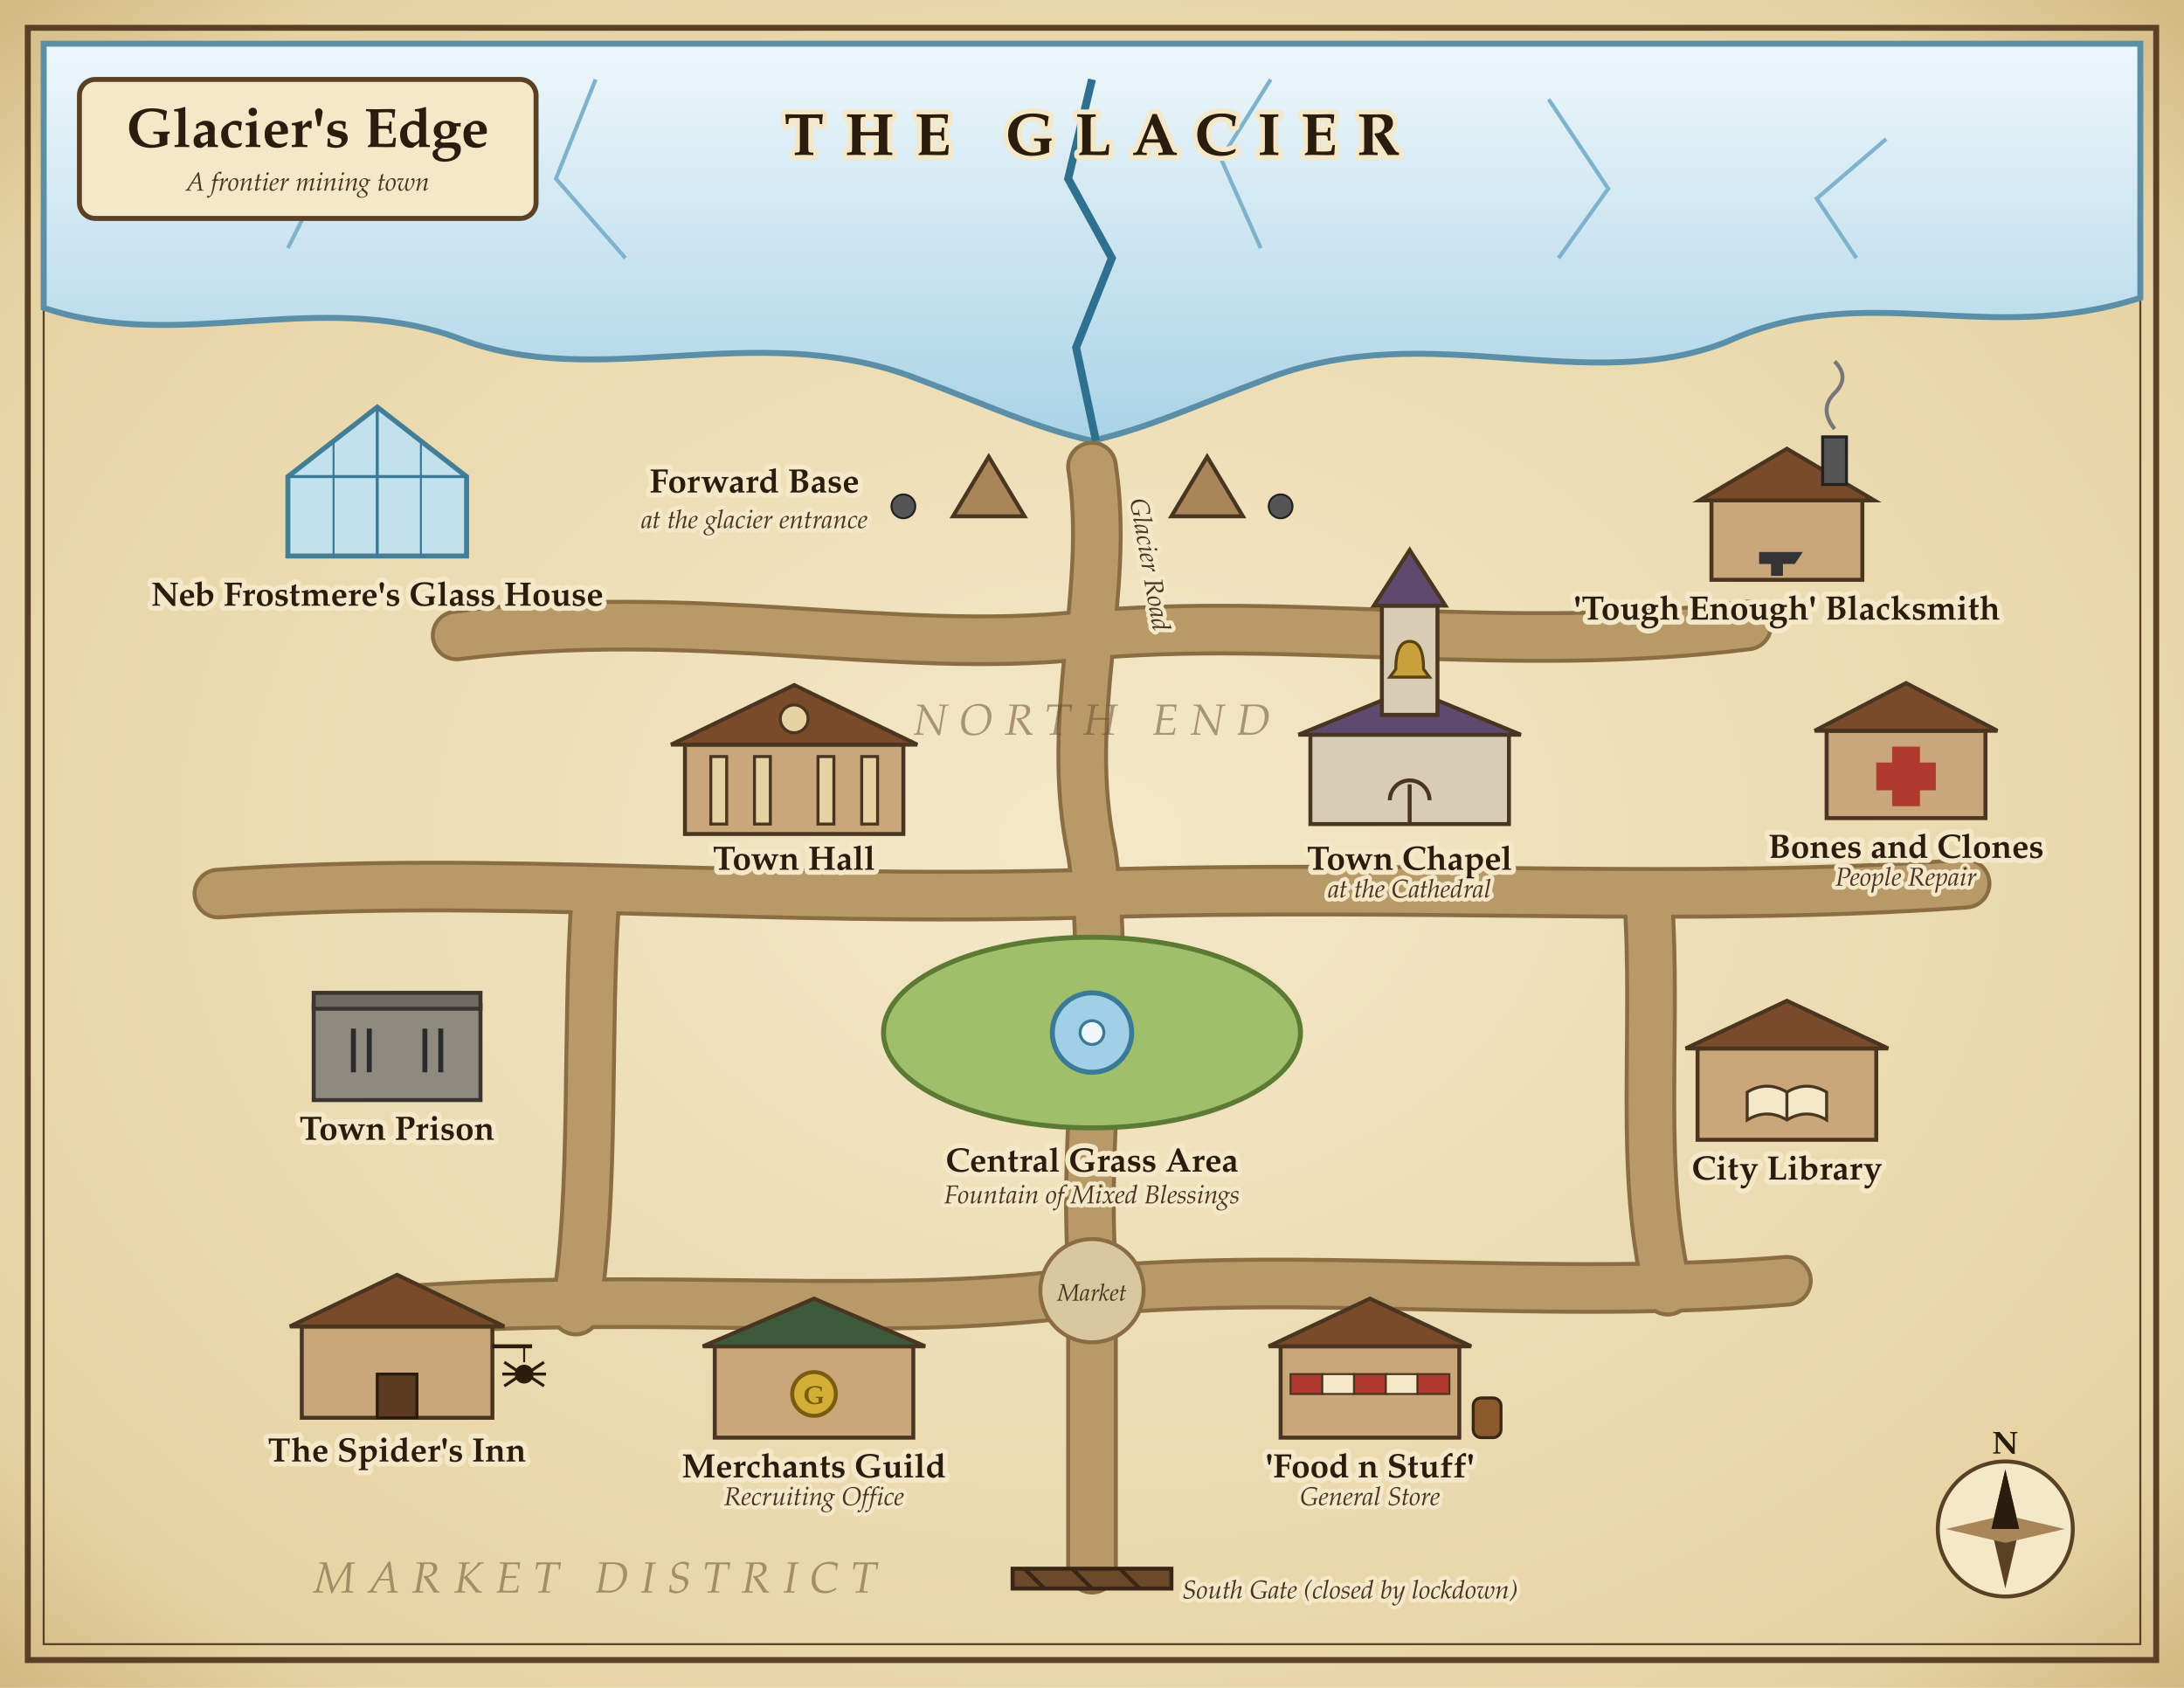
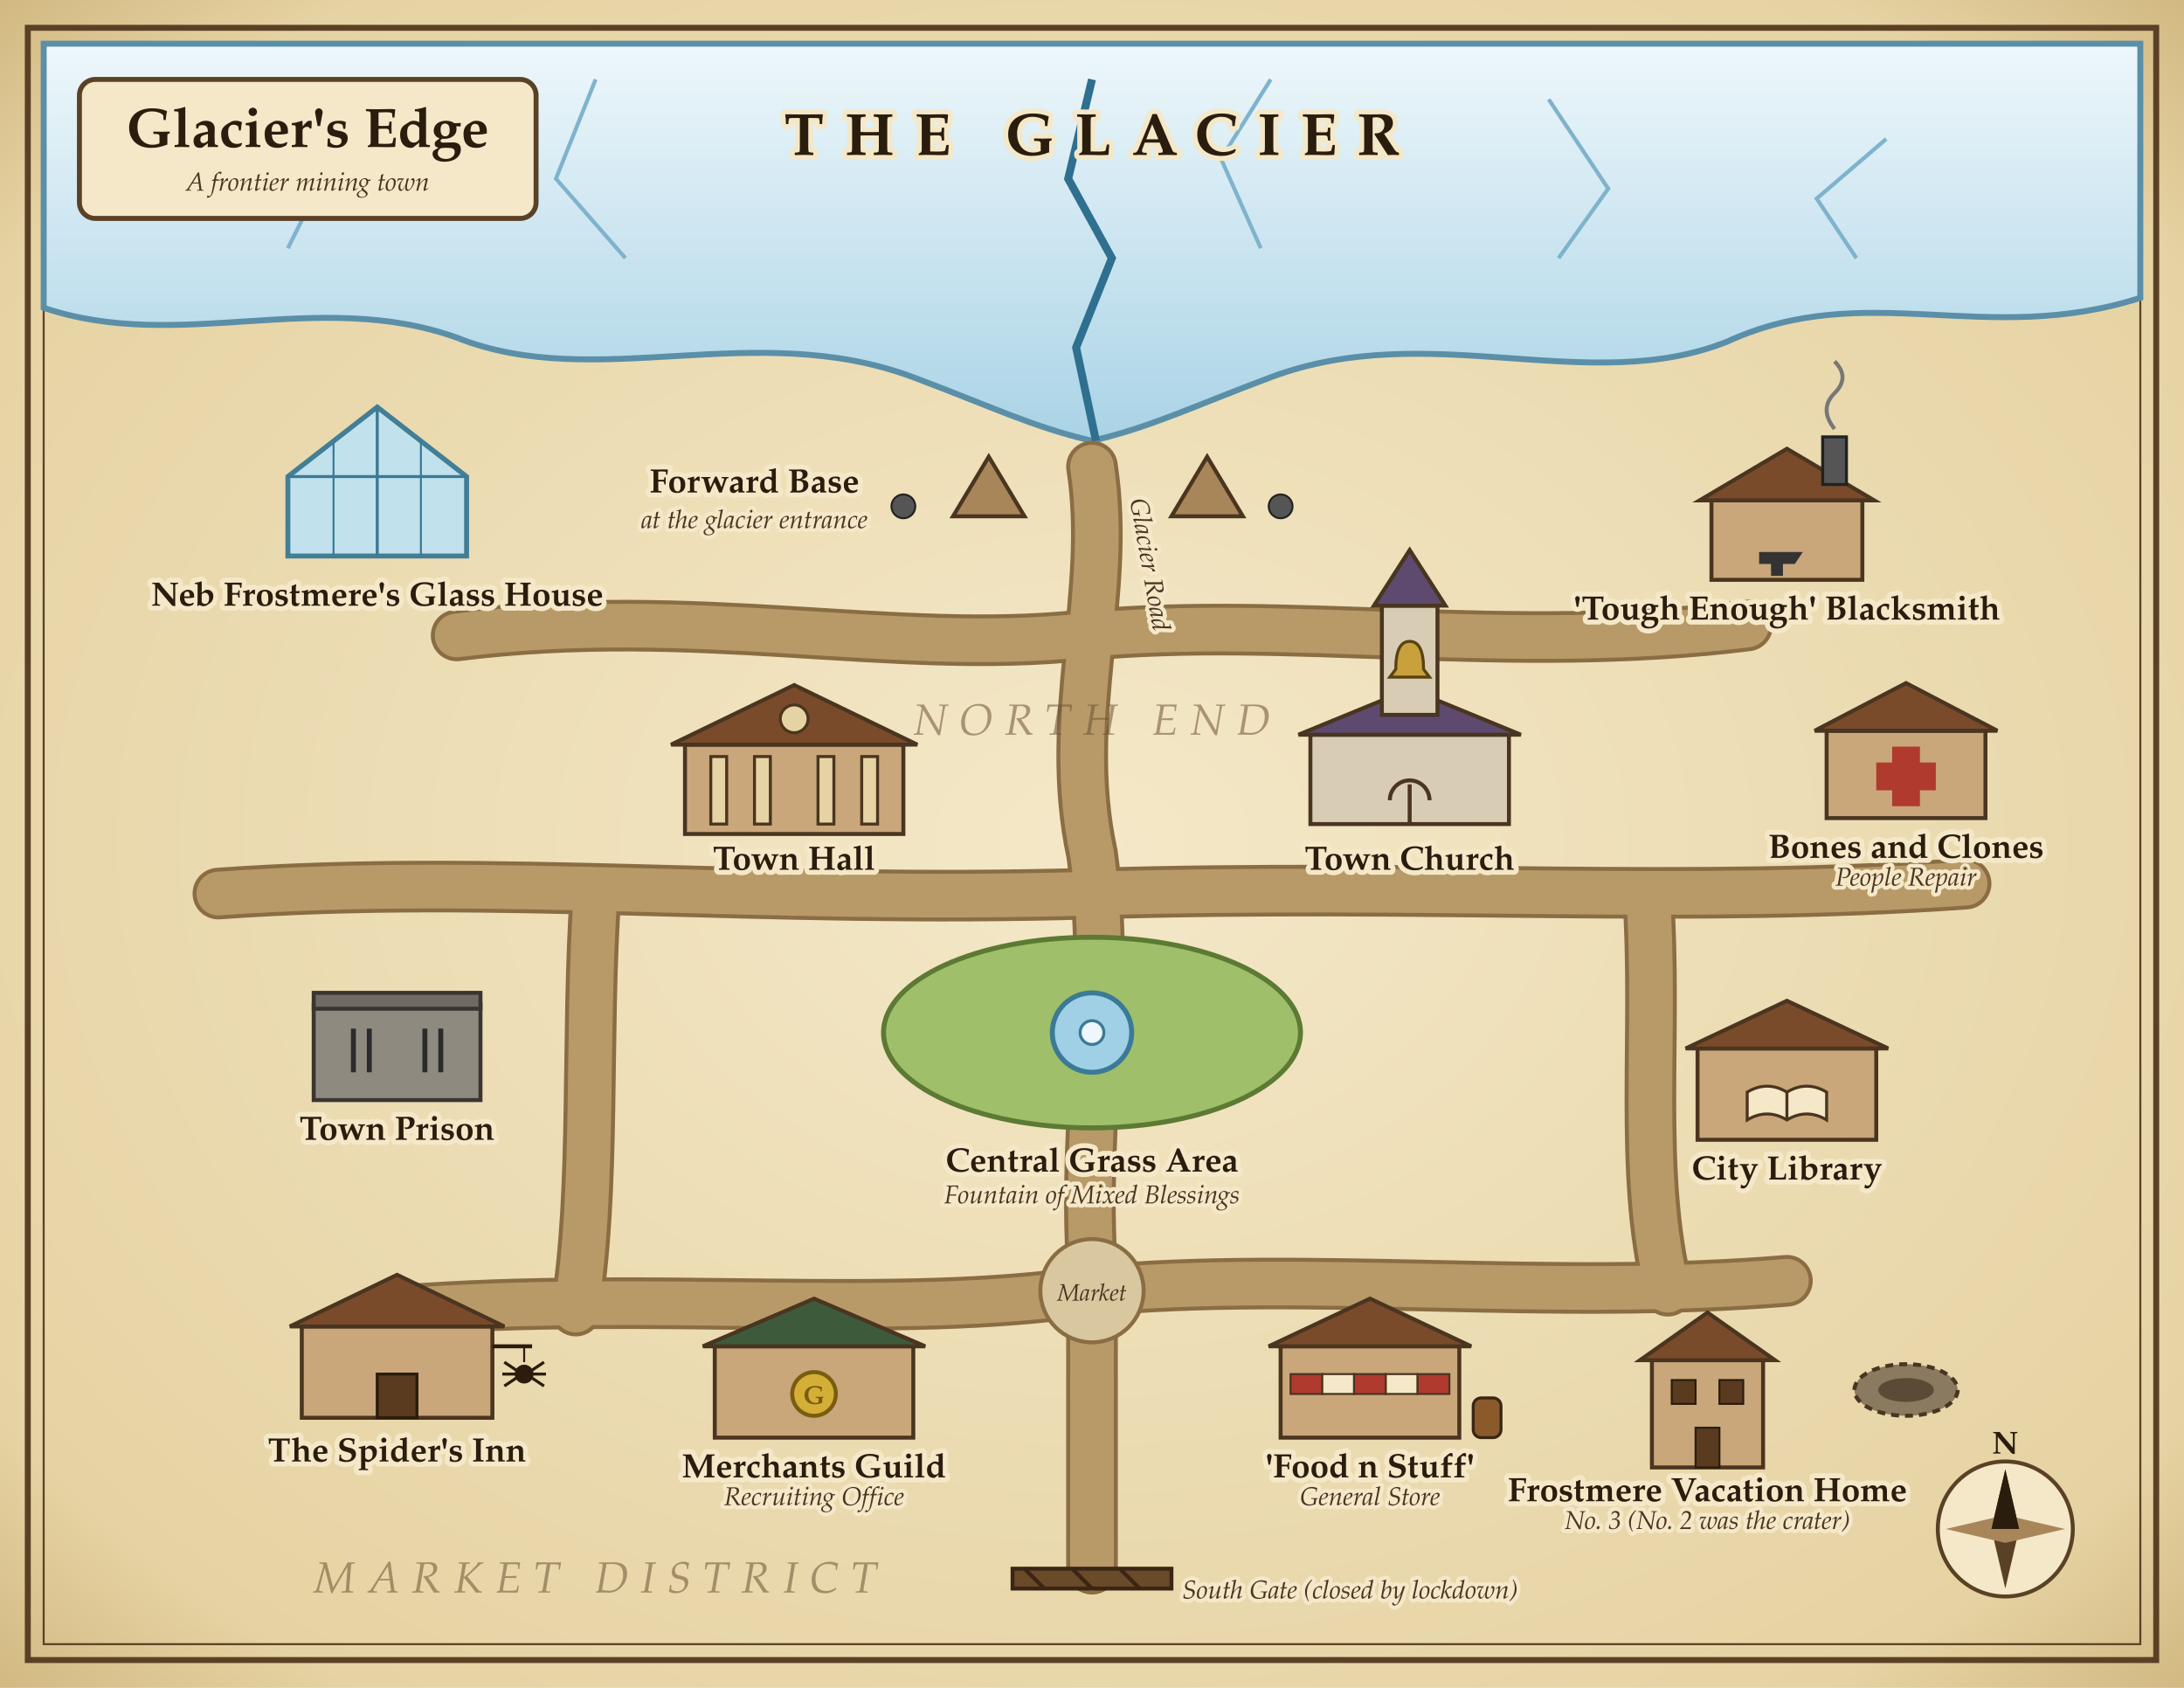
<svg xmlns="http://www.w3.org/2000/svg" viewBox="0 0 1100 850" width="1100" height="850" font-family="'Palatino Linotype', Palatino, Georgia, serif">
  <defs>
    <radialGradient id="parch" cx="50%" cy="50%" r="75%">
      <stop offset="0%" stop-color="#f4e8c8" />
      <stop offset="80%" stop-color="#e6d3a3" />
      <stop offset="100%" stop-color="#c9ad74" />
    </radialGradient>
    <linearGradient id="ice" x1="0" y1="0" x2="0" y2="1">
      <stop offset="0%" stop-color="#eef7fb" />
      <stop offset="100%" stop-color="#a9d3e6" />
    </linearGradient>
    <style>
      .road { fill: none; stroke: #b89a68; stroke-width: 22; stroke-linecap: round; stroke-linejoin: round; }
      .roadEdge { fill: none; stroke: #8a6d43; stroke-width: 26; stroke-linecap: round; stroke-linejoin: round; }
      .bldg { fill: #c9a77a; stroke: #4a3520; stroke-width: 2; }
      .roof { fill: #7a4b2a; stroke: #4a3520; stroke-width: 2; }
      .label { font-size: 17px; font-weight: bold; fill: #2b1d0e; text-anchor: middle;
               paint-order: stroke; stroke: #f4e8c8; stroke-width: 5px; stroke-linejoin: round; }
      .sub { font-size: 13px; font-style: italic; fill: #4a3520; text-anchor: middle;
             paint-order: stroke; stroke: #f4e8c8; stroke-width: 4px; stroke-linejoin: round; }
      .district { font-size: 22px; letter-spacing: 6px; fill: #6b5233; opacity: 0.55; text-anchor: middle; font-style: italic; }
    </style>
  </defs>
  <rect width="1100" height="850" fill="url(#parch)" />
  <rect x="14" y="14" width="1072" height="822" fill="none" stroke="#5a4126" stroke-width="3" />
  <rect x="22" y="22" width="1056" height="806" fill="none" stroke="#5a4126" stroke-width="1" />
  <path d="M22,22 H1078 V150 C1000,175 940,140 870,172 C800,200 720,160 640,190 C600,205 580,215 550,222            C520,215 500,205 460,190 C380,160 300,198 230,170 C160,145 90,178 22,155 Z" fill="url(#ice)" stroke="#5b8fa8" stroke-width="3" />
  <g stroke="#7fb3cc" stroke-width="2" fill="none">
    <path d="M120,60 l40,35 l-15,30" />
    <path d="M300,40 l-20,50 l35,40" />
    <path d="M780,50 l30,45 l-25,35" />
    <path d="M950,70 l-35,30 l20,30" />
    <path d="M640,40 l-25,40 l20,45" />
  </g>
  <path d="M550,40 L538,90 L560,130 L542,175 L552,222" fill="none" stroke="#2f6f8f" stroke-width="4" />
  <text x="550" y="78" class="label" font-size="30" letter-spacing="10" style="font-size:30px">THE GLACIER</text>
  <g>
    <path class="roadEdge" d="M550,235 C560,300 535,360 550,430 C560,500 545,560 550,640 L550,790" />
    <path class="roadEdge" d="M110,450 C250,440 380,455 550,450 C720,445 850,455 990,445" />
    <path class="roadEdge" d="M200,660 C330,650 450,665 550,650 C660,640 780,655 900,645" />
    <path class="roadEdge" d="M230,320 C350,305 450,330 545,320 C650,310 760,330 880,315" />
    <path class="roadEdge" d="M300,450 C295,520 300,600 290,660" />
    <path class="roadEdge" d="M830,450 C835,520 825,590 840,650" />
    <path class="road" d="M550,235 C560,300 535,360 550,430 C560,500 545,560 550,640 L550,790" />
    <path class="road" d="M110,450 C250,440 380,455 550,450 C720,445 850,455 990,445" />
    <path class="road" d="M200,660 C330,650 450,665 550,650 C660,640 780,655 900,645" />
    <path class="road" d="M230,320 C350,305 450,330 545,320 C650,310 760,330 880,315" />
    <path class="road" d="M300,450 C295,520 300,600 290,660" />
    <path class="road" d="M830,450 C835,520 825,590 840,650" />
  </g>
  <text x="575" y="285" class="sub" transform="rotate(80 575 285)">Glacier Road</text>
  <text x="550" y="370" class="district">NORTH END</text>
  <text x="300" y="802" class="district">MARKET DISTRICT</text>
  <g transform="translate(550,800)">
    <rect x="-40" y="-10" width="80" height="10" fill="#6b4a2a" stroke="#3a2614" stroke-width="2" />
    <line x1="-34" y1="-10" x2="-24" y2="0" stroke="#3a2614" stroke-width="2" />
    <line x1="-10" y1="-10" x2="0" y2="0" stroke="#3a2614" stroke-width="2" />
    <line x1="14" y1="-10" x2="24" y2="0" stroke="#3a2614" stroke-width="2" />
  </g>
  <text x="680" y="805" class="sub">South Gate (closed by lockdown)</text>
  <g transform="translate(550,250)">
    <path d="M-70,10 l18,-30 l18,30 z" fill="#a8865a" stroke="#4a3520" stroke-width="2" />
    <path d="M40,10 l18,-30 l18,30 z" fill="#a8865a" stroke="#4a3520" stroke-width="2" />
    <circle cx="-95" cy="5" r="6" fill="#555" stroke="#222" />
    <circle cx="95" cy="5" r="6" fill="#555" stroke="#222" />
  </g>
  <text x="380" y="248" class="label">Forward Base</text>
  <text x="380" y="266" class="sub">at the glacier entrance</text>
  <g transform="translate(190,250)">
    <polygon points="-45,30 -45,-10 0,-45 45,-10 45,30" fill="#bfe3f0" stroke="#3b7a96" stroke-width="2.5" opacity="0.95" />
    <line x1="-45" y1="-10" x2="45" y2="-10" stroke="#3b7a96" stroke-width="1.5" />
    <line x1="0" y1="-45" x2="0" y2="30" stroke="#3b7a96" stroke-width="1.5" />
    <line x1="-22" y1="-28" x2="-22" y2="30" stroke="#3b7a96" stroke-width="1" />
    <line x1="22" y1="-28" x2="22" y2="30" stroke="#3b7a96" stroke-width="1" />
  </g>
  <text x="190" y="305" class="label">Neb Frostmere's Glass House</text>
  <g transform="translate(900,270)">
    <rect x="-38" y="-18" width="76" height="40" class="bldg" />
    <polygon points="-44,-18 0,-44 44,-18" class="roof" />
    <rect x="18" y="-50" width="12" height="24" fill="#555" stroke="#222" stroke-width="1.5" />
    <path d="M24,-54 q-8,-10 0,-18 q8,-8 0,-16" fill="none" stroke="#777" stroke-width="2" />
    <path d="M-14,8 h22 l-4,6 h-6 v6 h-6 v-6 h-6 z" fill="#333" />
  </g>
  <text x="900" y="312" class="label">'Tough Enough' Blacksmith</text>
  <g transform="translate(960,390)">
    <rect x="-40" y="-22" width="80" height="44" class="bldg" />
    <polygon points="-46,-22 0,-46 46,-22" class="roof" />
    <rect x="-7" y="-14" width="14" height="30" fill="#b03a2e" />
    <rect x="-15" y="-6" width="30" height="14" fill="#b03a2e" />
  </g>
  <text x="960" y="432" class="label">Bones and Clones</text>
  <text x="960" y="430" dy="16" class="sub">People Repair</text>
  <ellipse cx="550" cy="520" rx="105" ry="48" fill="#9fbf6a" stroke="#5c7a33" stroke-width="2.5" />
  <circle cx="550" cy="520" r="20" fill="#9fd0e6" stroke="#3b7a96" stroke-width="2.5" />
  <circle cx="550" cy="520" r="6" fill="#eef7fb" stroke="#3b7a96" stroke-width="1.5" />
  <text x="550" y="590" class="label">Central Grass Area</text>
  <text x="550" y="590" dy="16" class="sub">Fountain of Mixed Blessings</text>
  <g transform="translate(400,395)">
    <rect x="-55" y="-20" width="110" height="45" class="bldg" />
    <polygon points="-62,-20 0,-50 62,-20" class="roof" />
    <g fill="#e6d3a3" stroke="#4a3520" stroke-width="1.5">
      <rect x="-42" y="-14" width="8" height="34" />
      <rect x="-20" y="-14" width="8" height="34" />
      <rect x="12" y="-14" width="8" height="34" />
      <rect x="34" y="-14" width="8" height="34" />
    </g>
    <circle cx="0" cy="-33" r="7" fill="#e6d3a3" stroke="#4a3520" stroke-width="1.5" />
  </g>
  <text x="400" y="438" class="label">Town Hall</text>
  <g transform="translate(200,530)">
    <rect x="-42" y="-24" width="84" height="48" fill="#8f8a80" stroke="#3a3530" stroke-width="2" />
    <g stroke="#2b2b2b" stroke-width="2.5">
      <line x1="-22" y1="-12" x2="-22" y2="10" />
      <line x1="-14" y1="-12" x2="-14" y2="10" />
      <line x1="14" y1="-12" x2="14" y2="10" />
      <line x1="22" y1="-12" x2="22" y2="10" />
    </g>
    <rect x="-42" y="-30" width="84" height="8" fill="#6f6a62" stroke="#3a3530" stroke-width="2" />
  </g>
  <text x="200" y="574" class="label">Town Prison</text>
  <g transform="translate(710,385)">
    <rect x="-50" y="-15" width="100" height="45" fill="#d8ccb4" stroke="#4a3520" stroke-width="2" />
    <polygon points="-56,-15 0,-38 56,-15" fill="#5d4a6e" stroke="#4a3520" stroke-width="2" />
    <rect x="-14" y="-80" width="28" height="55" fill="#d8ccb4" stroke="#4a3520" stroke-width="2" />
    <polygon points="-18,-80 0,-108 18,-80" fill="#5d4a6e" stroke="#4a3520" stroke-width="2" />
    <path d="M-7,-48 q0,-14 7,-14 q7,0 7,14 l3,4 h-20 z" fill="#c8a03c" stroke="#5a4210" stroke-width="1.5" />
    <path d="M0,10 v20 M-10,18 a10,10 0 0 1 20,0" fill="none" stroke="#4a3520" stroke-width="2" />
  </g>
-   <text x="710" y="438" class="label">Town Chapel</text>
-   <text x="710" y="436" dy="16" class="sub">at the Cathedral</text>
+   <text x="710" y="438" class="label">Town Church</text>
  <g transform="translate(900,550)">
    <rect x="-45" y="-22" width="90" height="46" class="bldg" />
    <polygon points="-51,-22 0,-46 51,-22" class="roof" />
    <path d="M-20,0 q10,-6 20,0 q10,-6 20,0 v14 q-10,-6 -20,0 q-10,-6 -20,0 z" fill="#f4e8c8" stroke="#4a3520" stroke-width="1.5" />
    <line x1="0" y1="0" x2="0" y2="14" stroke="#4a3520" stroke-width="1.5" />
  </g>
  <text x="900" y="594" class="label">City Library</text>
  <g transform="translate(200,690)">
    <rect x="-48" y="-22" width="96" height="46" class="bldg" />
    <polygon points="-54,-22 0,-48 54,-22" class="roof" />
    <rect x="-10" y="2" width="20" height="22" fill="#5a3b1f" stroke="#2b1d0e" stroke-width="1.5" />
    <line x1="48" y1="-12" x2="68" y2="-12" stroke="#2b1d0e" stroke-width="2" />
    <line x1="64" y1="-12" x2="64" y2="-4" stroke="#2b1d0e" stroke-width="1" />
    <g transform="translate(64,2)" stroke="#2b1d0e" stroke-width="1.5" fill="#2b1d0e">
      <circle r="4" />
      <path d="M-4,-2 l-6,-4 M-4,0 l-7,0 M-4,2 l-6,4 M4,-2 l6,-4 M4,0 l7,0 M4,2 l6,4" fill="none" />
    </g>
  </g>
  <text x="200" y="736" class="label">The Spider's Inn</text>
  <g transform="translate(410,700)">
    <rect x="-50" y="-22" width="100" height="46" class="bldg" />
    <polygon points="-56,-22 0,-46 56,-22" fill="#3d5a3a" stroke="#4a3520" stroke-width="2" />
    <circle cx="0" cy="2" r="11" fill="#d4af37" stroke="#7a5c10" stroke-width="2" />
    <text x="0" y="7" font-size="13" font-weight="bold" fill="#7a5c10" text-anchor="middle">G</text>
  </g>
  <text x="410" y="744" class="label">Merchants Guild</text>
  <text x="410" y="742" dy="16" class="sub">Recruiting Office</text>
  <g transform="translate(690,700)">
    <rect x="-45" y="-22" width="90" height="46" class="bldg" />
    <polygon points="-51,-22 0,-46 51,-22" class="roof" />
    <g stroke="#4a3520" stroke-width="1">
      <rect x="-40" y="-8" width="16" height="10" fill="#b03a2e" />
      <rect x="-24" y="-8" width="16" height="10" fill="#f4e8c8" />
      <rect x="-8" y="-8" width="16" height="10" fill="#b03a2e" />
      <rect x="8" y="-8" width="16" height="10" fill="#f4e8c8" />
      <rect x="24" y="-8" width="16" height="10" fill="#b03a2e" />
    </g>
    <rect x="52" y="4" width="14" height="20" rx="4" fill="#8a5a2b" stroke="#3a2614" stroke-width="1.5" />
  </g>
  <text x="690" y="744" class="label">'Food n Stuff'</text>
  <text x="690" y="742" dy="16" class="sub">General Store</text>
+   <g transform="translate(860,715)">
+     <rect x="-28" y="-30" width="56" height="54" class="bldg" />
+     <polygon points="-34,-30 0,-54 34,-30" class="roof" />
+     <g fill="#5a3b1f" stroke="#2b1d0e" stroke-width="1">
+       <rect x="-18" y="-20" width="12" height="12" />
+       <rect x="6" y="-20" width="12" height="12" />
+       <rect x="-6" y="4" width="12" height="20" />
+     </g>
+   </g>
+   <g transform="translate(960,700)">
+     <ellipse rx="26" ry="13" fill="#8a7a60" stroke="#4a3520" stroke-width="2" stroke-dasharray="4 3" />
+     <ellipse rx="14" ry="6" fill="#5a4a36" />
+   </g>
+   <text x="860" y="756" class="label">Frostmere Vacation Home</text>
+   <text x="860" y="754" dy="16" class="sub">No. 3 (No. 2 was the crater)</text>
  <circle cx="550" cy="650" r="26" fill="#d9c7a0" stroke="#8a6d43" stroke-width="2" />
  <text x="550" y="655" font-size="12" font-style="italic" fill="#4a3520" text-anchor="middle">Market</text>
  <g transform="translate(40,40)">
    <rect width="230" height="70" rx="8" fill="#f4e8c8" stroke="#5a4126" stroke-width="2.5" />
    <text x="115" y="34" font-size="28" font-weight="bold" fill="#2b1d0e" text-anchor="middle">Glacier's Edge</text>
    <text x="115" y="56" font-size="13" font-style="italic" fill="#4a3520" text-anchor="middle">A frontier mining town</text>
  </g>
  <g transform="translate(1010,770)">
    <circle r="34" fill="#f4e8c8" stroke="#5a4126" stroke-width="2" />
    <polygon points="0,-30 7,0 0,30 -7,0" fill="#5a4126" />
    <polygon points="-30,0 0,-7 30,0 0,7" fill="#a8865a" />
    <polygon points="0,-30 7,0 -7,0" fill="#2b1d0e" />
    <text y="-38" font-size="16" font-weight="bold" fill="#2b1d0e" text-anchor="middle">N</text>
  </g>
</svg>
